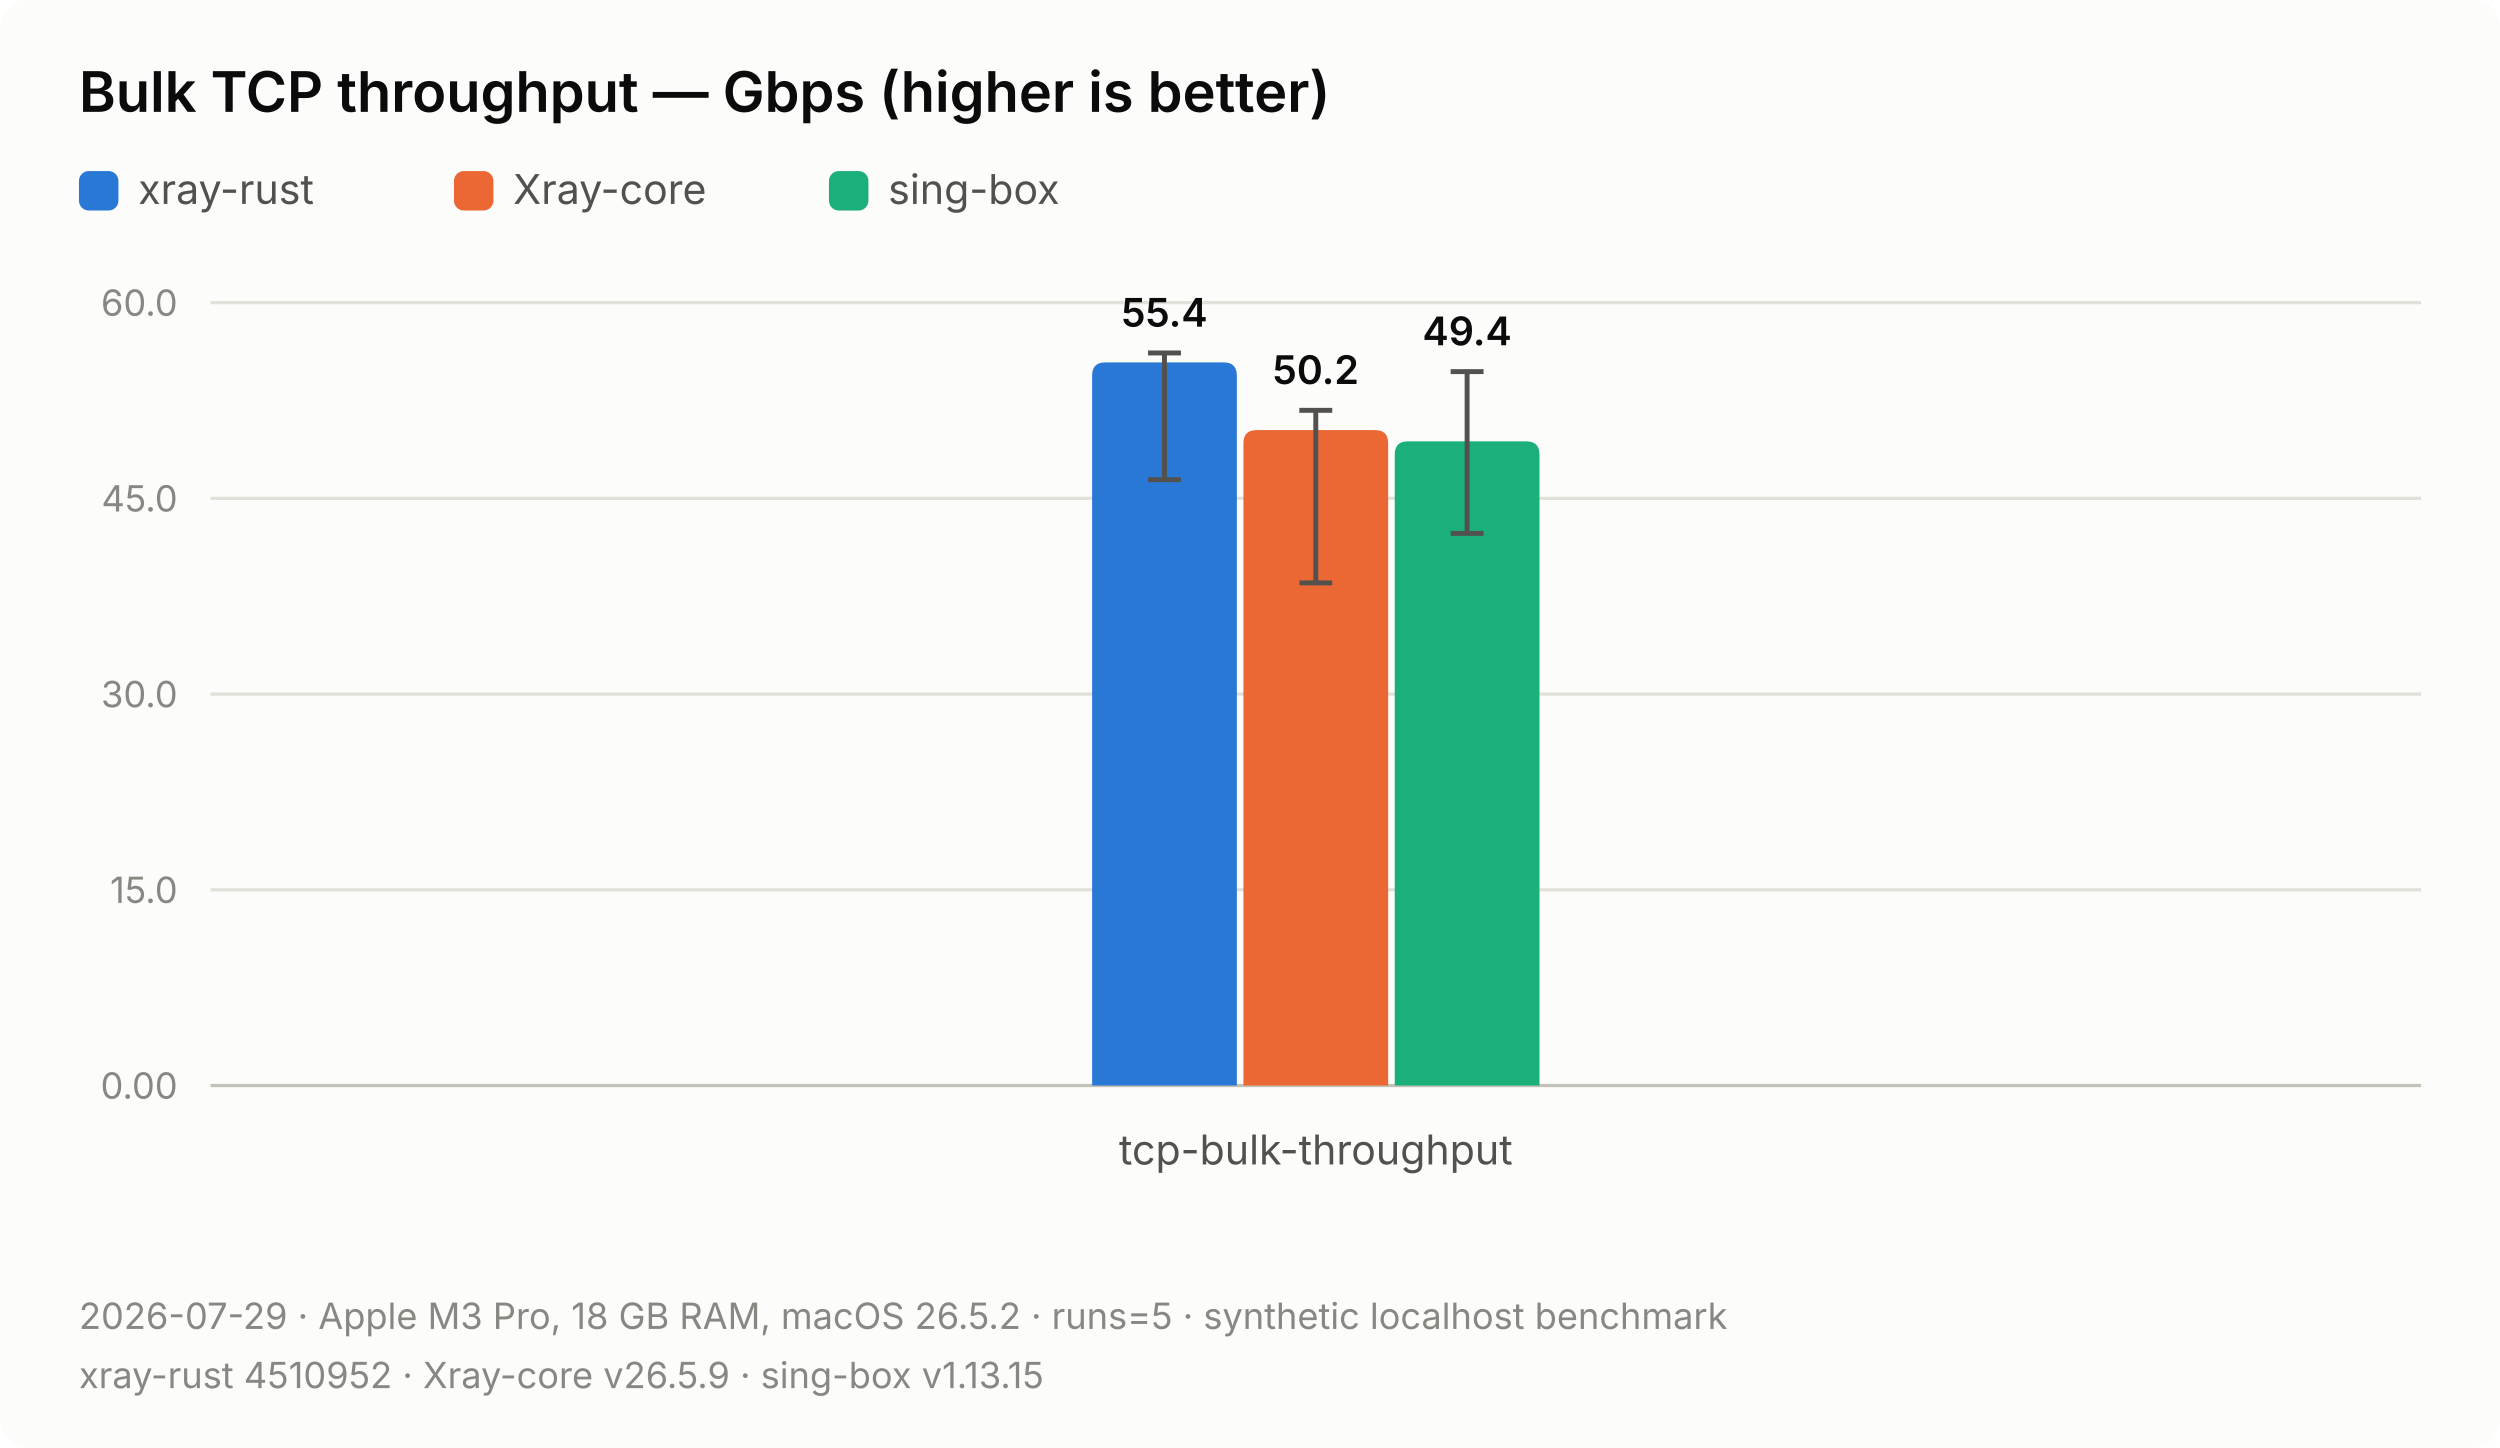
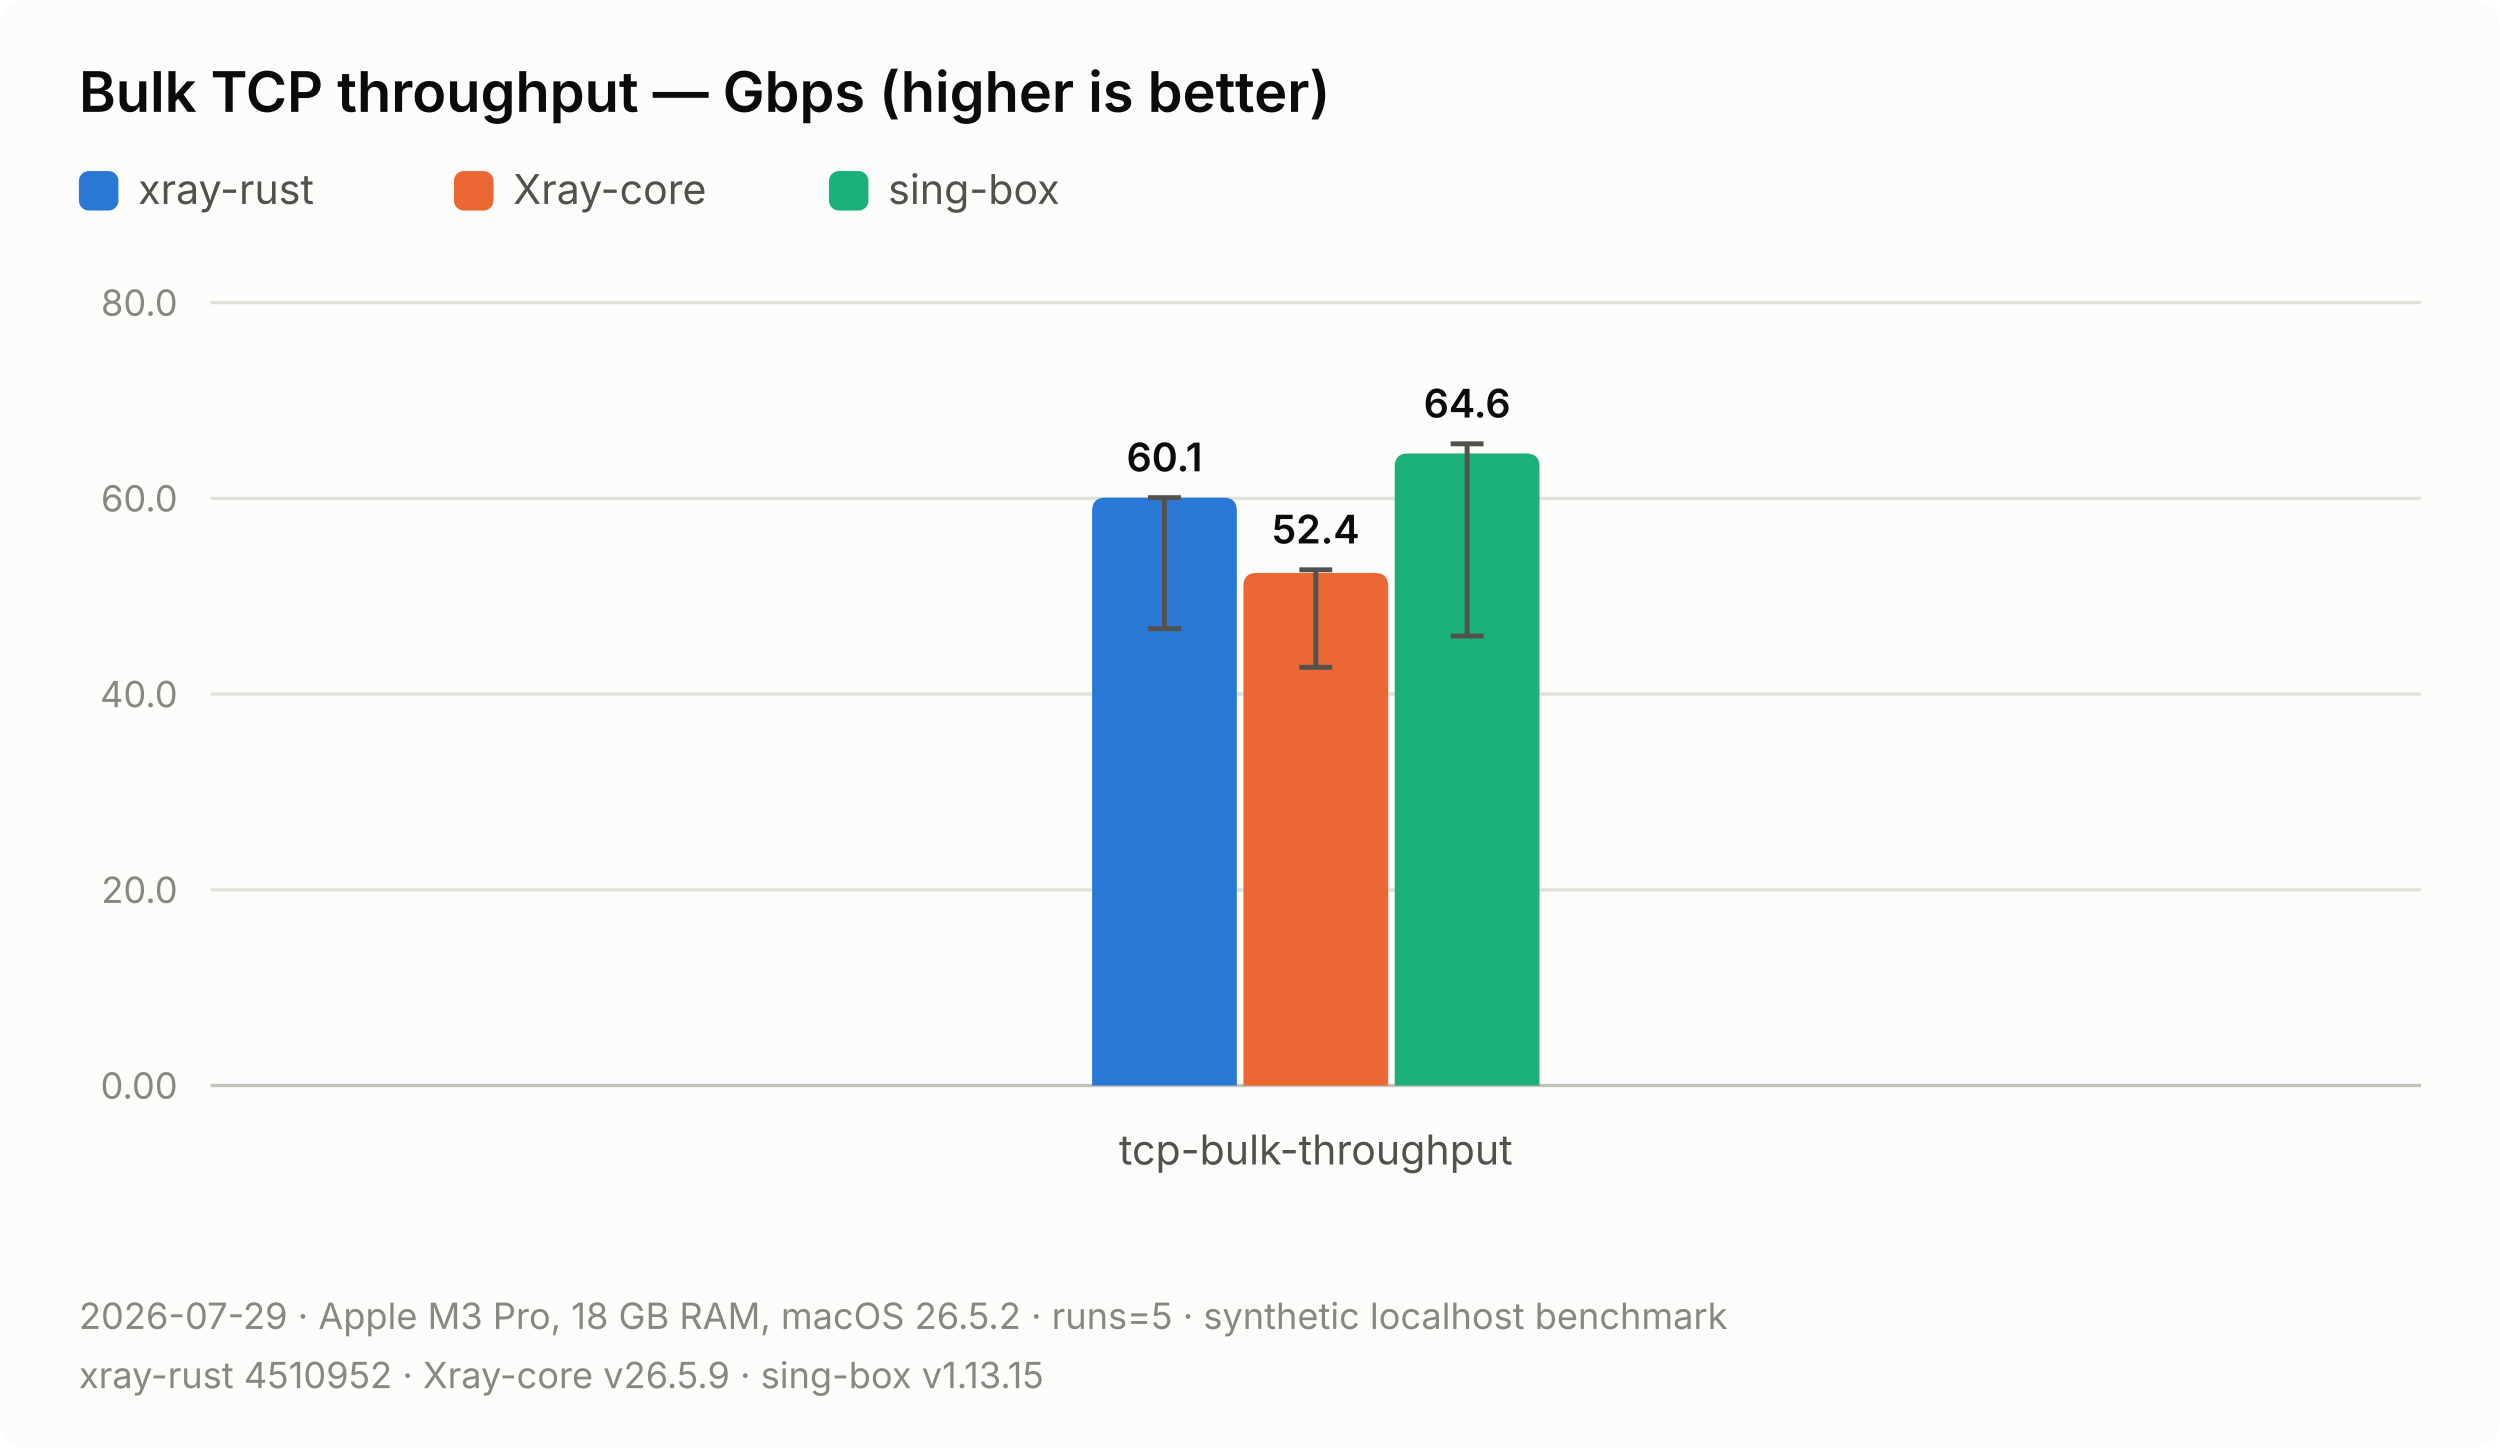
<svg xmlns="http://www.w3.org/2000/svg" width="760" height="440" viewBox="0 0 760 440" role="img" aria-label="Bulk TCP throughput — Gbps (higher is better)">
  <rect width="760" height="440" fill="#fcfcfb" rx="8" />
  <text x="24" y="34" font-family="system-ui, -apple-system, 'Segoe UI', sans-serif" font-size="17" font-weight="600" fill="#0b0b0b">Bulk TCP throughput — Gbps (higher is better)</text>
  <rect x="24.00" y="52" width="12" height="12" rx="3" fill="#2a78d6" />
  <text x="42.00" y="62" font-family="system-ui, -apple-system, 'Segoe UI', sans-serif" font-size="12.5" fill="#52514e">xray-rust</text>
  <rect x="138.00" y="52" width="12" height="12" rx="3" fill="#eb6834" />
  <text x="156.00" y="62" font-family="system-ui, -apple-system, 'Segoe UI', sans-serif" font-size="12.5" fill="#52514e">Xray-core</text>
  <rect x="252.00" y="52" width="12" height="12" rx="3" fill="#1baf7a" />
  <text x="270.00" y="62" font-family="system-ui, -apple-system, 'Segoe UI', sans-serif" font-size="12.5" fill="#52514e">sing-box</text>
  <text x="54" y="334.00" font-family="system-ui, -apple-system, 'Segoe UI', sans-serif" font-size="11" fill="#898781" text-anchor="end">0.00</text>
  <line x1="64" y1="270.50" x2="736" y2="270.50" stroke="#e1e0d9" stroke-width="1" />
-   <text x="54" y="274.50" font-family="system-ui, -apple-system, 'Segoe UI', sans-serif" font-size="11" fill="#898781" text-anchor="end">15.0</text>
+   <text x="54" y="274.50" font-family="system-ui, -apple-system, 'Segoe UI', sans-serif" font-size="11" fill="#898781" text-anchor="end">20.0</text>
  <line x1="64" y1="211.00" x2="736" y2="211.00" stroke="#e1e0d9" stroke-width="1" />
-   <text x="54" y="215.00" font-family="system-ui, -apple-system, 'Segoe UI', sans-serif" font-size="11" fill="#898781" text-anchor="end">30.0</text>
+   <text x="54" y="215.00" font-family="system-ui, -apple-system, 'Segoe UI', sans-serif" font-size="11" fill="#898781" text-anchor="end">40.0</text>
  <line x1="64" y1="151.50" x2="736" y2="151.50" stroke="#e1e0d9" stroke-width="1" />
-   <text x="54" y="155.50" font-family="system-ui, -apple-system, 'Segoe UI', sans-serif" font-size="11" fill="#898781" text-anchor="end">45.0</text>
+   <text x="54" y="155.50" font-family="system-ui, -apple-system, 'Segoe UI', sans-serif" font-size="11" fill="#898781" text-anchor="end">60.0</text>
  <line x1="64" y1="92.00" x2="736" y2="92.00" stroke="#e1e0d9" stroke-width="1" />
-   <text x="54" y="96.00" font-family="system-ui, -apple-system, 'Segoe UI', sans-serif" font-size="11" fill="#898781" text-anchor="end">60.0</text>
+   <text x="54" y="96.00" font-family="system-ui, -apple-system, 'Segoe UI', sans-serif" font-size="11" fill="#898781" text-anchor="end">80.0</text>
  <line x1="64" y1="330" x2="736" y2="330" stroke="#c3c2b7" stroke-width="1" />
-   <path d="M 332.00 330.00 L 332.00 114.17 Q 332.00 110.17 336.00 110.17 L 372.00 110.17 Q 376.00 110.17 376.00 114.17 L 376.00 330.00 Z" fill="#2a78d6" />
-   <line x1="354.00" y1="145.82" x2="354.00" y2="107.30" stroke="#52514e" stroke-width="1.5" />
-   <line x1="349.00" y1="145.82" x2="359.00" y2="145.82" stroke="#52514e" stroke-width="1.5" />
-   <line x1="349.00" y1="107.30" x2="359.00" y2="107.30" stroke="#52514e" stroke-width="1.5" />
-   <text x="354.00" y="99.30" font-family="system-ui, -apple-system, 'Segoe UI', sans-serif" font-size="12" font-weight="600" fill="#0b0b0b" text-anchor="middle">55.4</text>
-   <path d="M 378.00 330.00 L 378.00 134.74 Q 378.00 130.74 382.00 130.74 L 418.00 130.74 Q 422.00 130.74 422.00 134.74 L 422.00 330.00 Z" fill="#eb6834" />
-   <line x1="400.00" y1="177.20" x2="400.00" y2="124.74" stroke="#52514e" stroke-width="1.5" />
-   <line x1="395.00" y1="177.20" x2="405.00" y2="177.20" stroke="#52514e" stroke-width="1.5" />
-   <line x1="395.00" y1="124.74" x2="405.00" y2="124.74" stroke="#52514e" stroke-width="1.5" />
-   <text x="400.00" y="116.74" font-family="system-ui, -apple-system, 'Segoe UI', sans-serif" font-size="12" font-weight="600" fill="#0b0b0b" text-anchor="middle">50.2</text>
-   <path d="M 424.00 330.00 L 424.00 138.17 Q 424.00 134.17 428.00 134.17 L 464.00 134.17 Q 468.00 134.17 468.00 138.17 L 468.00 330.00 Z" fill="#1baf7a" />
-   <line x1="446.00" y1="162.15" x2="446.00" y2="112.97" stroke="#52514e" stroke-width="1.5" />
-   <line x1="441.00" y1="162.15" x2="451.00" y2="162.15" stroke="#52514e" stroke-width="1.5" />
-   <line x1="441.00" y1="112.97" x2="451.00" y2="112.97" stroke="#52514e" stroke-width="1.5" />
-   <text x="446.00" y="104.97" font-family="system-ui, -apple-system, 'Segoe UI', sans-serif" font-size="12" font-weight="600" fill="#0b0b0b" text-anchor="middle">49.4</text>
+   <path d="M 332.00 330.00 L 332.00 155.29 Q 332.00 151.29 336.00 151.29 L 372.00 151.29 Q 376.00 151.29 376.00 155.29 L 376.00 330.00 Z" fill="#2a78d6" />
+   <line x1="354.00" y1="191.11" x2="354.00" y2="151.29" stroke="#52514e" stroke-width="1.5" />
+   <line x1="349.00" y1="191.11" x2="359.00" y2="191.11" stroke="#52514e" stroke-width="1.5" />
+   <line x1="349.00" y1="151.29" x2="359.00" y2="151.29" stroke="#52514e" stroke-width="1.5" />
+   <text x="354.00" y="143.29" font-family="system-ui, -apple-system, 'Segoe UI', sans-serif" font-size="12" font-weight="600" fill="#0b0b0b" text-anchor="middle">60.1</text>
+   <path d="M 378.00 330.00 L 378.00 178.18 Q 378.00 174.18 382.00 174.18 L 418.00 174.18 Q 422.00 174.18 422.00 178.18 L 422.00 330.00 Z" fill="#eb6834" />
+   <line x1="400.00" y1="202.86" x2="400.00" y2="173.22" stroke="#52514e" stroke-width="1.5" />
+   <line x1="395.00" y1="202.86" x2="405.00" y2="202.86" stroke="#52514e" stroke-width="1.5" />
+   <line x1="395.00" y1="173.22" x2="405.00" y2="173.22" stroke="#52514e" stroke-width="1.5" />
+   <text x="400.00" y="165.22" font-family="system-ui, -apple-system, 'Segoe UI', sans-serif" font-size="12" font-weight="600" fill="#0b0b0b" text-anchor="middle">52.4</text>
+   <path d="M 424.00 330.00 L 424.00 141.86 Q 424.00 137.86 428.00 137.86 L 464.00 137.86 Q 468.00 137.86 468.00 141.86 L 468.00 330.00 Z" fill="#1baf7a" />
+   <line x1="446.00" y1="193.34" x2="446.00" y2="134.92" stroke="#52514e" stroke-width="1.5" />
+   <line x1="441.00" y1="193.34" x2="451.00" y2="193.34" stroke="#52514e" stroke-width="1.5" />
+   <line x1="441.00" y1="134.92" x2="451.00" y2="134.92" stroke="#52514e" stroke-width="1.5" />
+   <text x="446.00" y="126.92" font-family="system-ui, -apple-system, 'Segoe UI', sans-serif" font-size="12" font-weight="600" fill="#0b0b0b" text-anchor="middle">64.6</text>
  <text x="400.00" y="354" font-family="system-ui, -apple-system, 'Segoe UI', sans-serif" font-size="12.5" fill="#52514e" text-anchor="middle">tcp-bulk-throughput</text>
  <text x="24" y="404" font-family="system-ui, -apple-system, 'Segoe UI', sans-serif" font-size="11" fill="#898781">2026-07-29 · Apple M3 Pro, 18 GB RAM, macOS 26.5.2 · runs=5 · synthetic localhost benchmark</text>
  <text x="24" y="422" font-family="system-ui, -apple-system, 'Segoe UI', sans-serif" font-size="11" fill="#898781">xray-rust 4510952 · Xray-core v26.5.9 · sing-box v1.13.15</text>
</svg>
